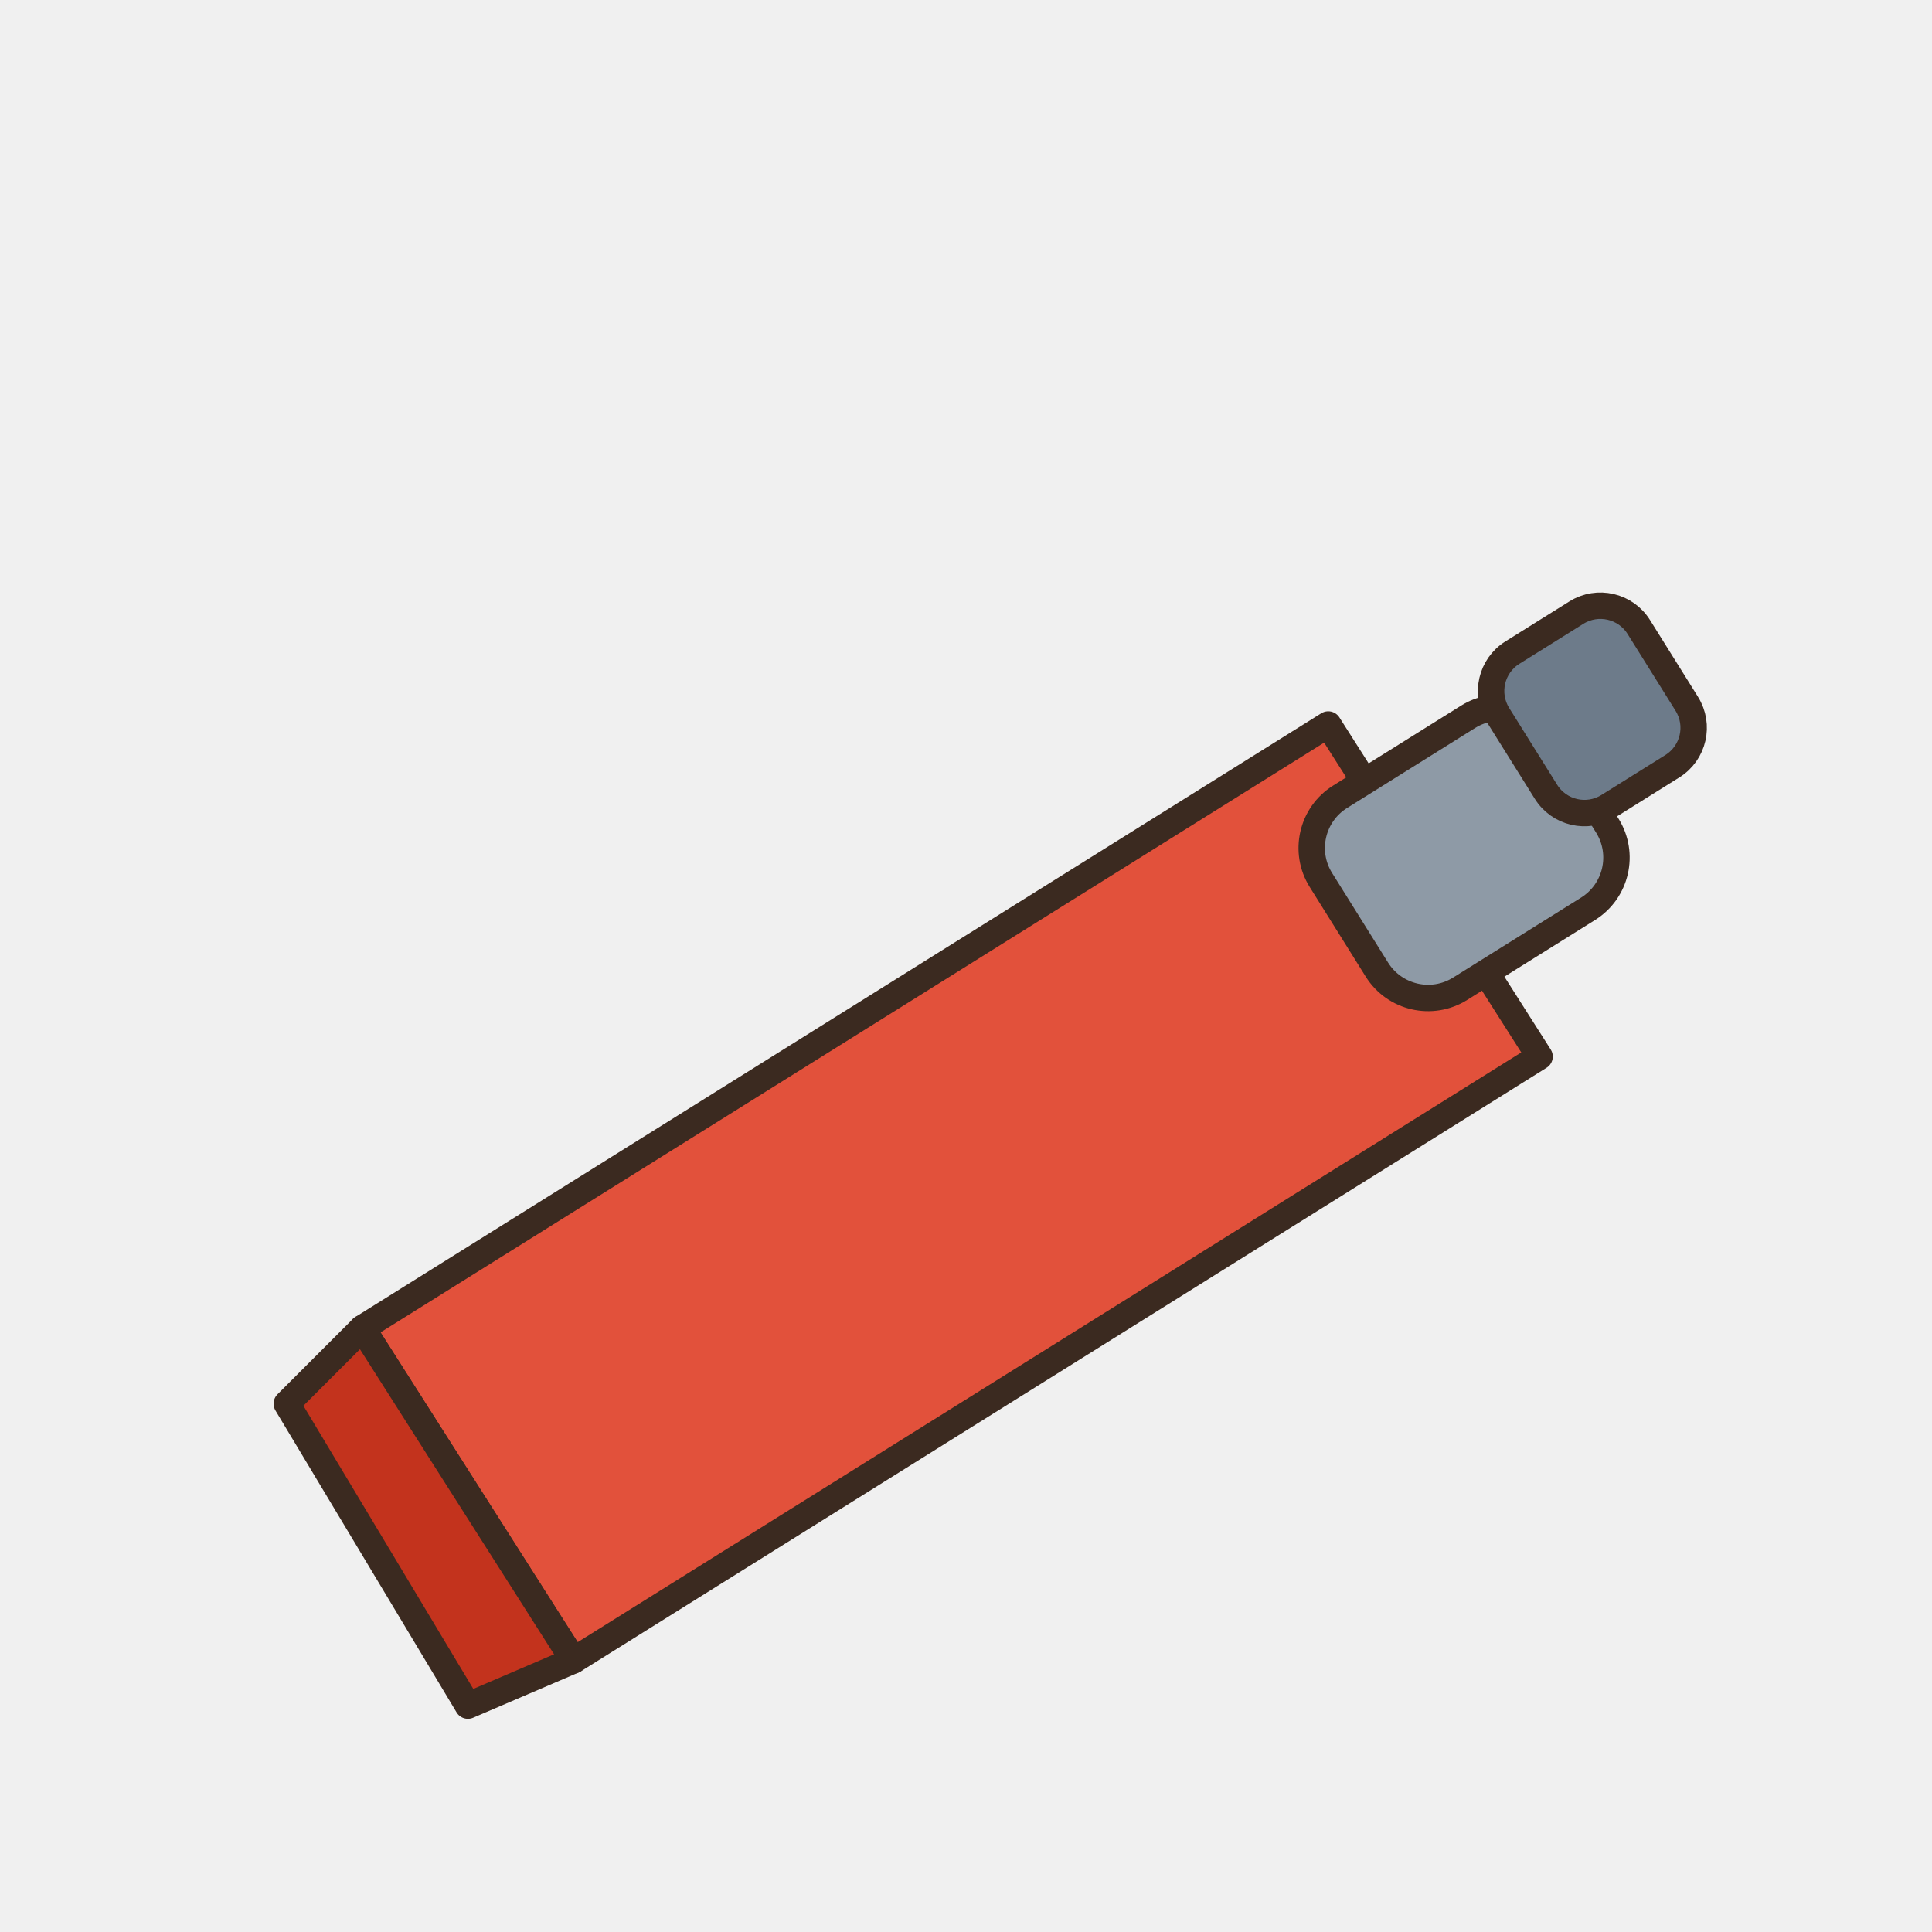
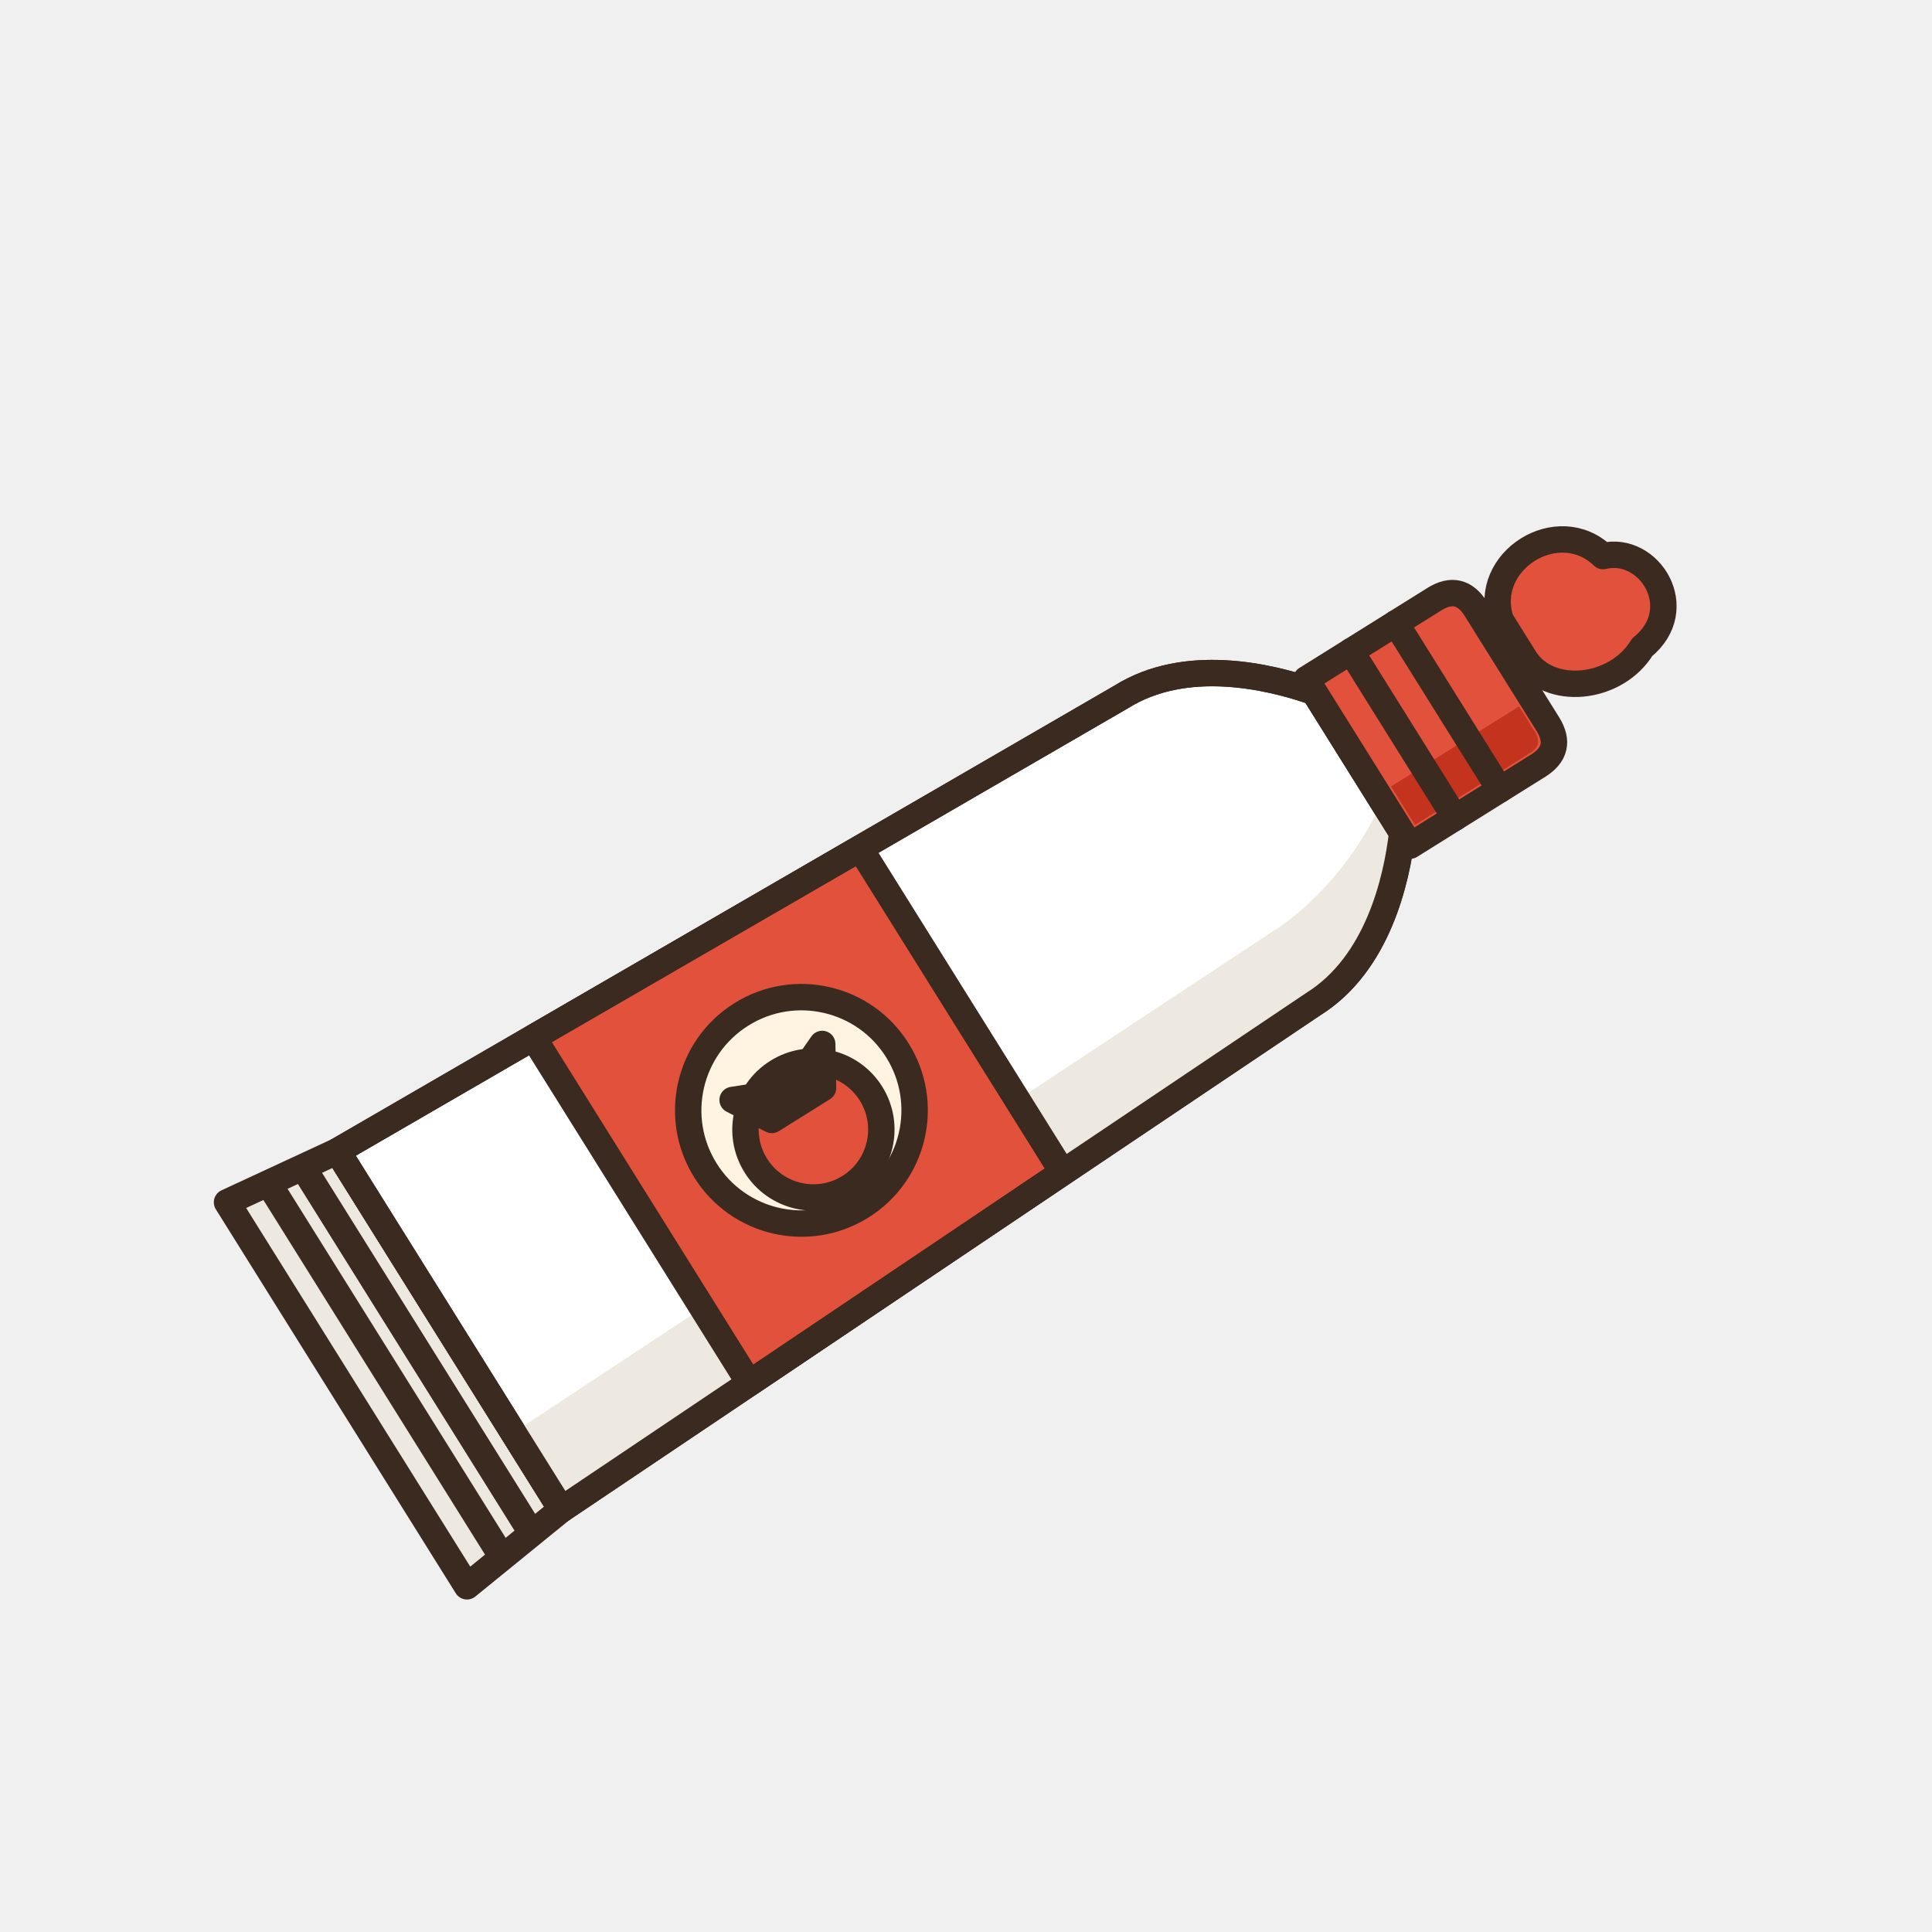
<svg xmlns="http://www.w3.org/2000/svg" viewBox="0 0 256 256">
  <g stroke="#3B2A20" stroke-width="3.5" stroke-linecap="round" stroke-linejoin="round">
-     <path d="M48 176 L176 96 L204 140 L76 220 Z" fill="#E2513B" />
-     <path d="M48 176 L76 220 L62 226 L38 186 Z" fill="#C3331D" />
-     <rect x="176" y="98" width="36" height="30" rx="8" fill="#8E9AA6" transform="rotate(-32 194 113)" />
-     <rect x="200" y="82" width="22" height="24" rx="6" fill="#6D7B8A" transform="rotate(-32 211 94)" />
+     <g id="tube" transform="translate(124 136) rotate(-32)">
+       <path id="crimp" fill="#EDE8E0" d="M-92 -30 L-76 -28 L-76 28 L-92 30 Z" />
+       <path fill="none" d="M-86 -28 L-86 28 M-81 -28 L-81 28" />
+       <path id="body" fill="#FFFFFF" d="M-76 -28 L44 -24 C54 -24 62 -16 66 -11 L66 11 C62 16 54 24 44 24 L-76 28 Z" />
+       <path fill="#EDE8E0" stroke="none" d="M-76 16 L44 13 C52 13 60 10 66 6 L66 11 C62 16 54 24 44 24 L-76 28 Z" />
+       <path id="band" fill="#E2513B" d="M-46 -27 L4 -25.3 L4 25.3 L-46 27 Z" />
+       <circle cx="-21" cy="0" r="15" fill="#FFF4E2" />
+       <circle cx="-21" cy="3" r="9" fill="#E2513B" />
+       <path fill="#5BAA6A" d="M-28 -6 L-21 -3 L-14 -6 L-17 -1 L-25 -1 Z" />
+       <path fill="none" d="M-76 -28 L44 -24 C54 -24 62 -16 66 -11 L66 11 C62 16 54 24 44 24 L-76 28 Z" />
+       <path id="cap" fill="#E2513B" d="M66 -13 L86 -13 Q90 -13 90 -9 L90 9 Q90 13 86 13 L66 13 Z" />
+       <path fill="#C3331D" stroke="none" d="M68 5 L88 5 L88 9 Q88 11 86 11 L68 11 Z" />
+       <path fill="none" d="M73 -13 L73 13 M80 -13 L80 13" />
+       <path id="paste" fill="#E2513B" d="M92 -6 C94 -14 106 -14 108 -6 C114 -4 114 6 106 7 C100 10 92 6 92 0 Z" />
+     </g>
  </g>
</svg>
